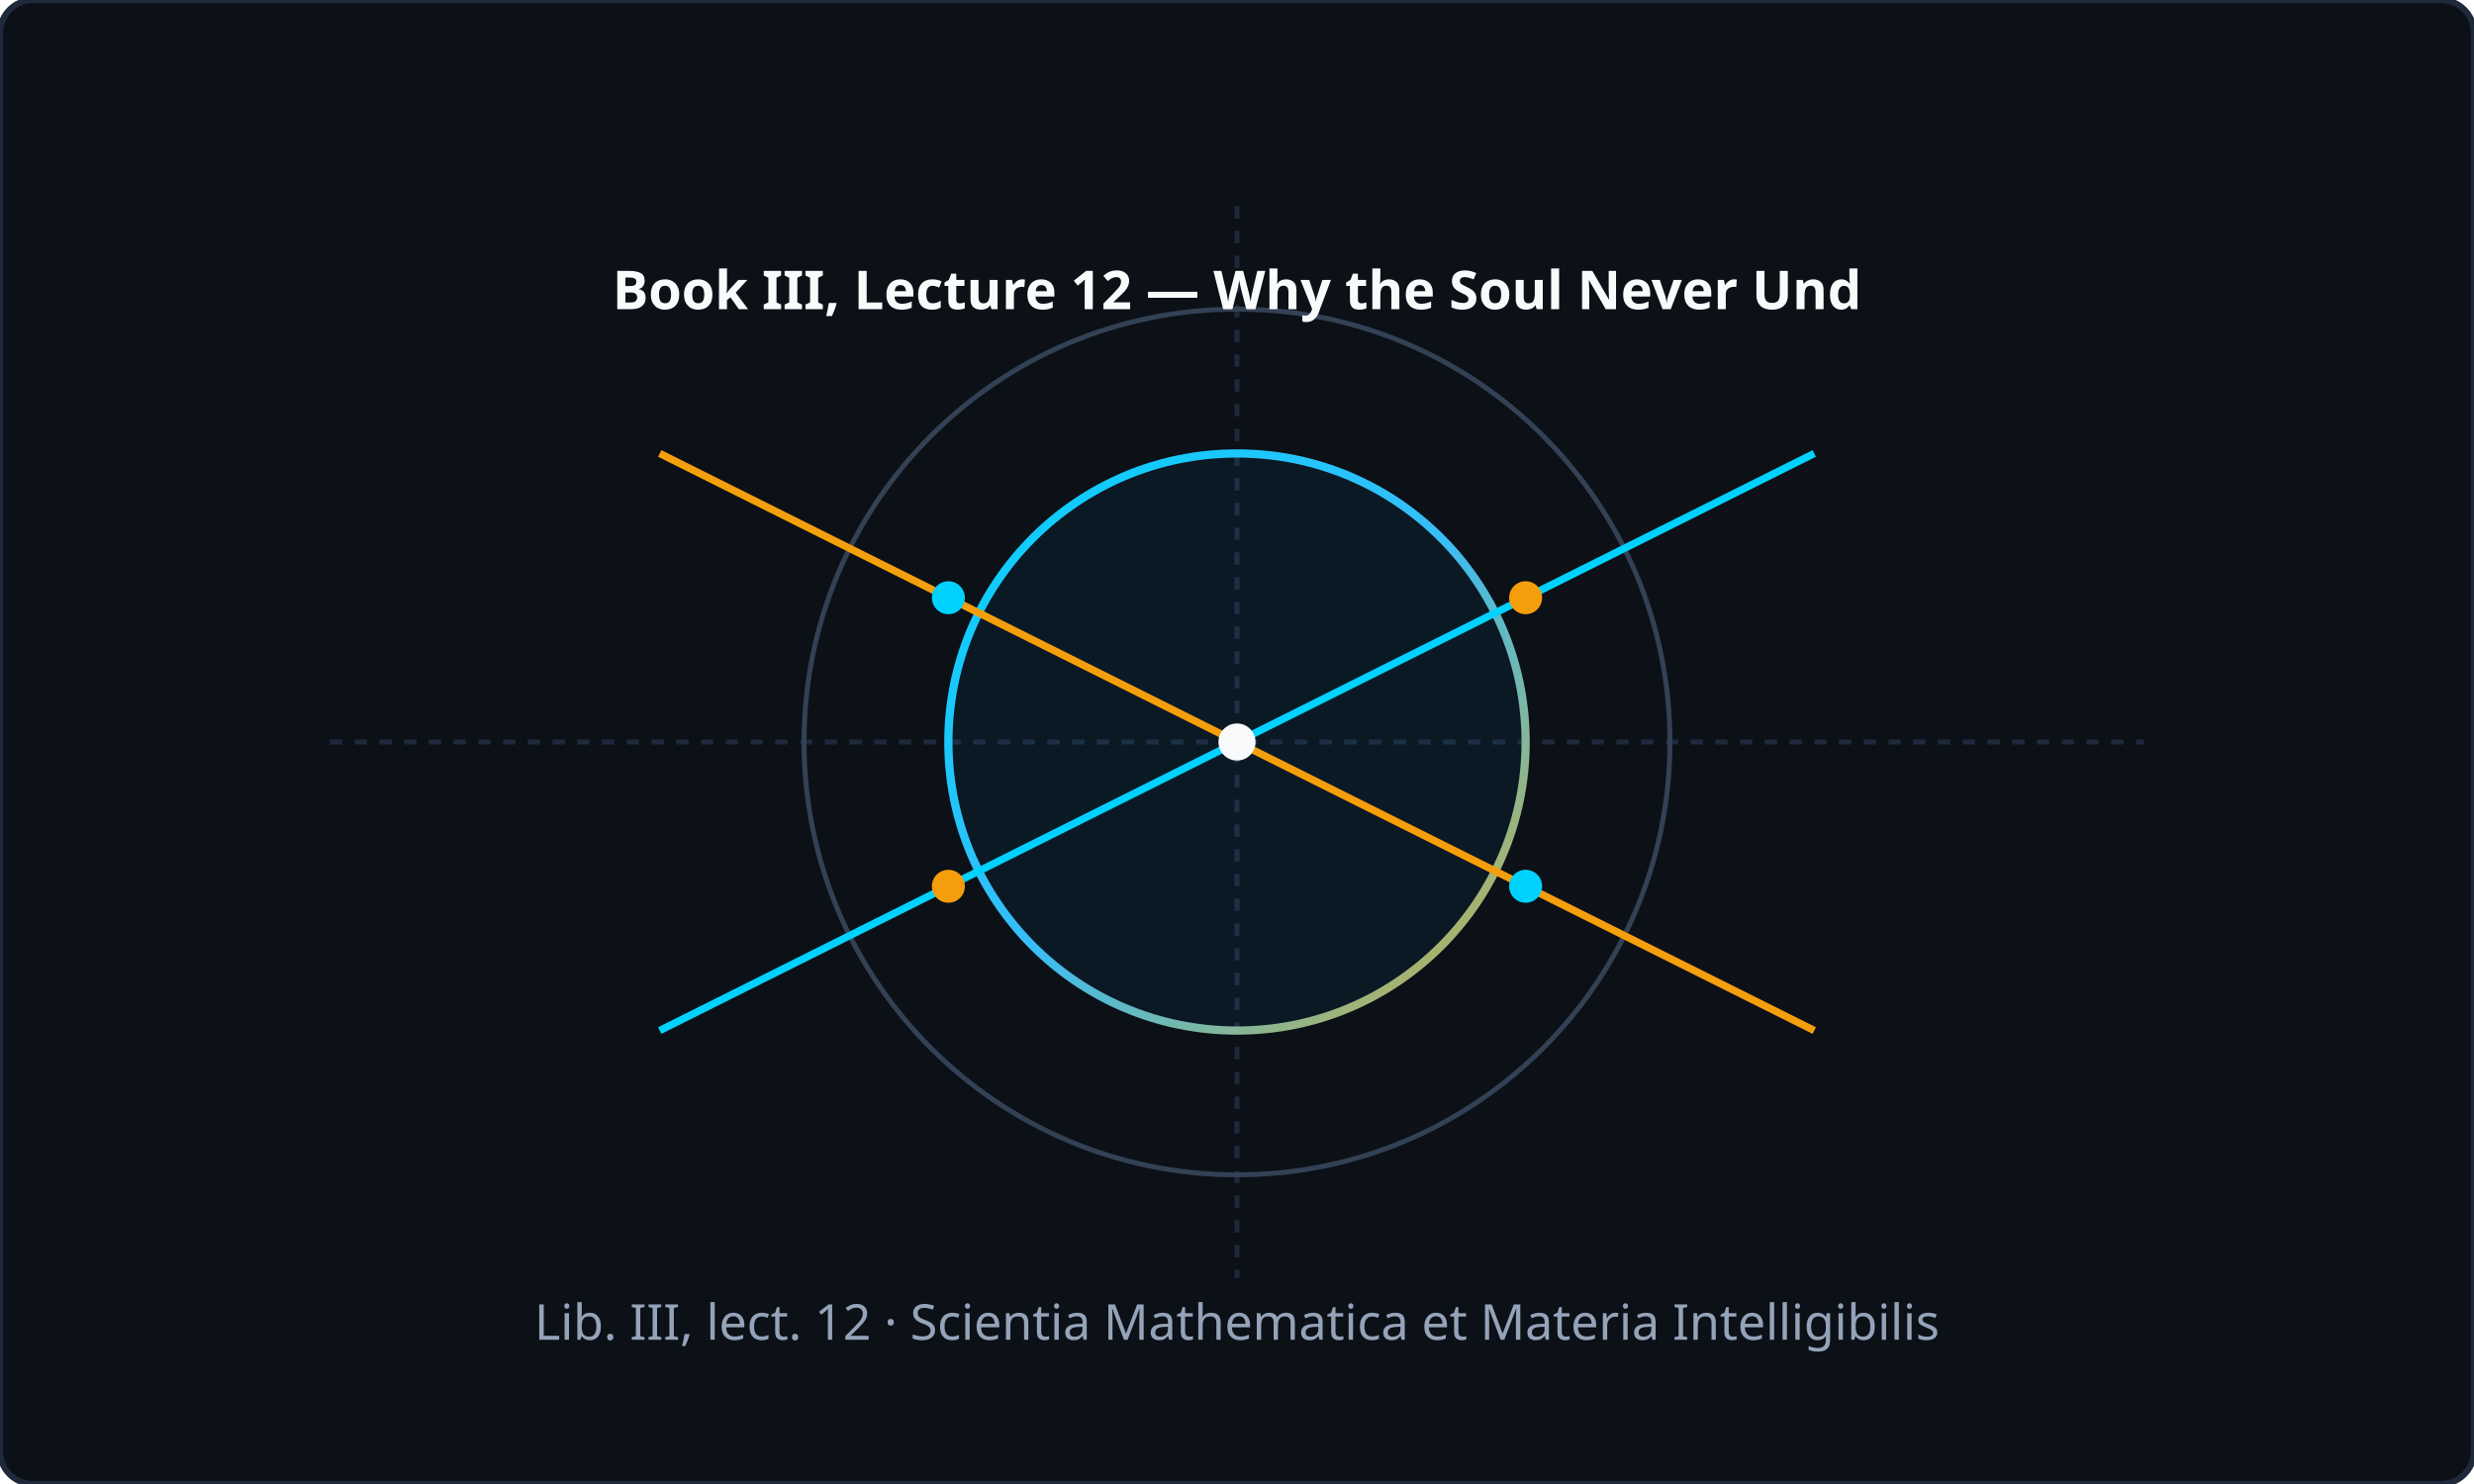
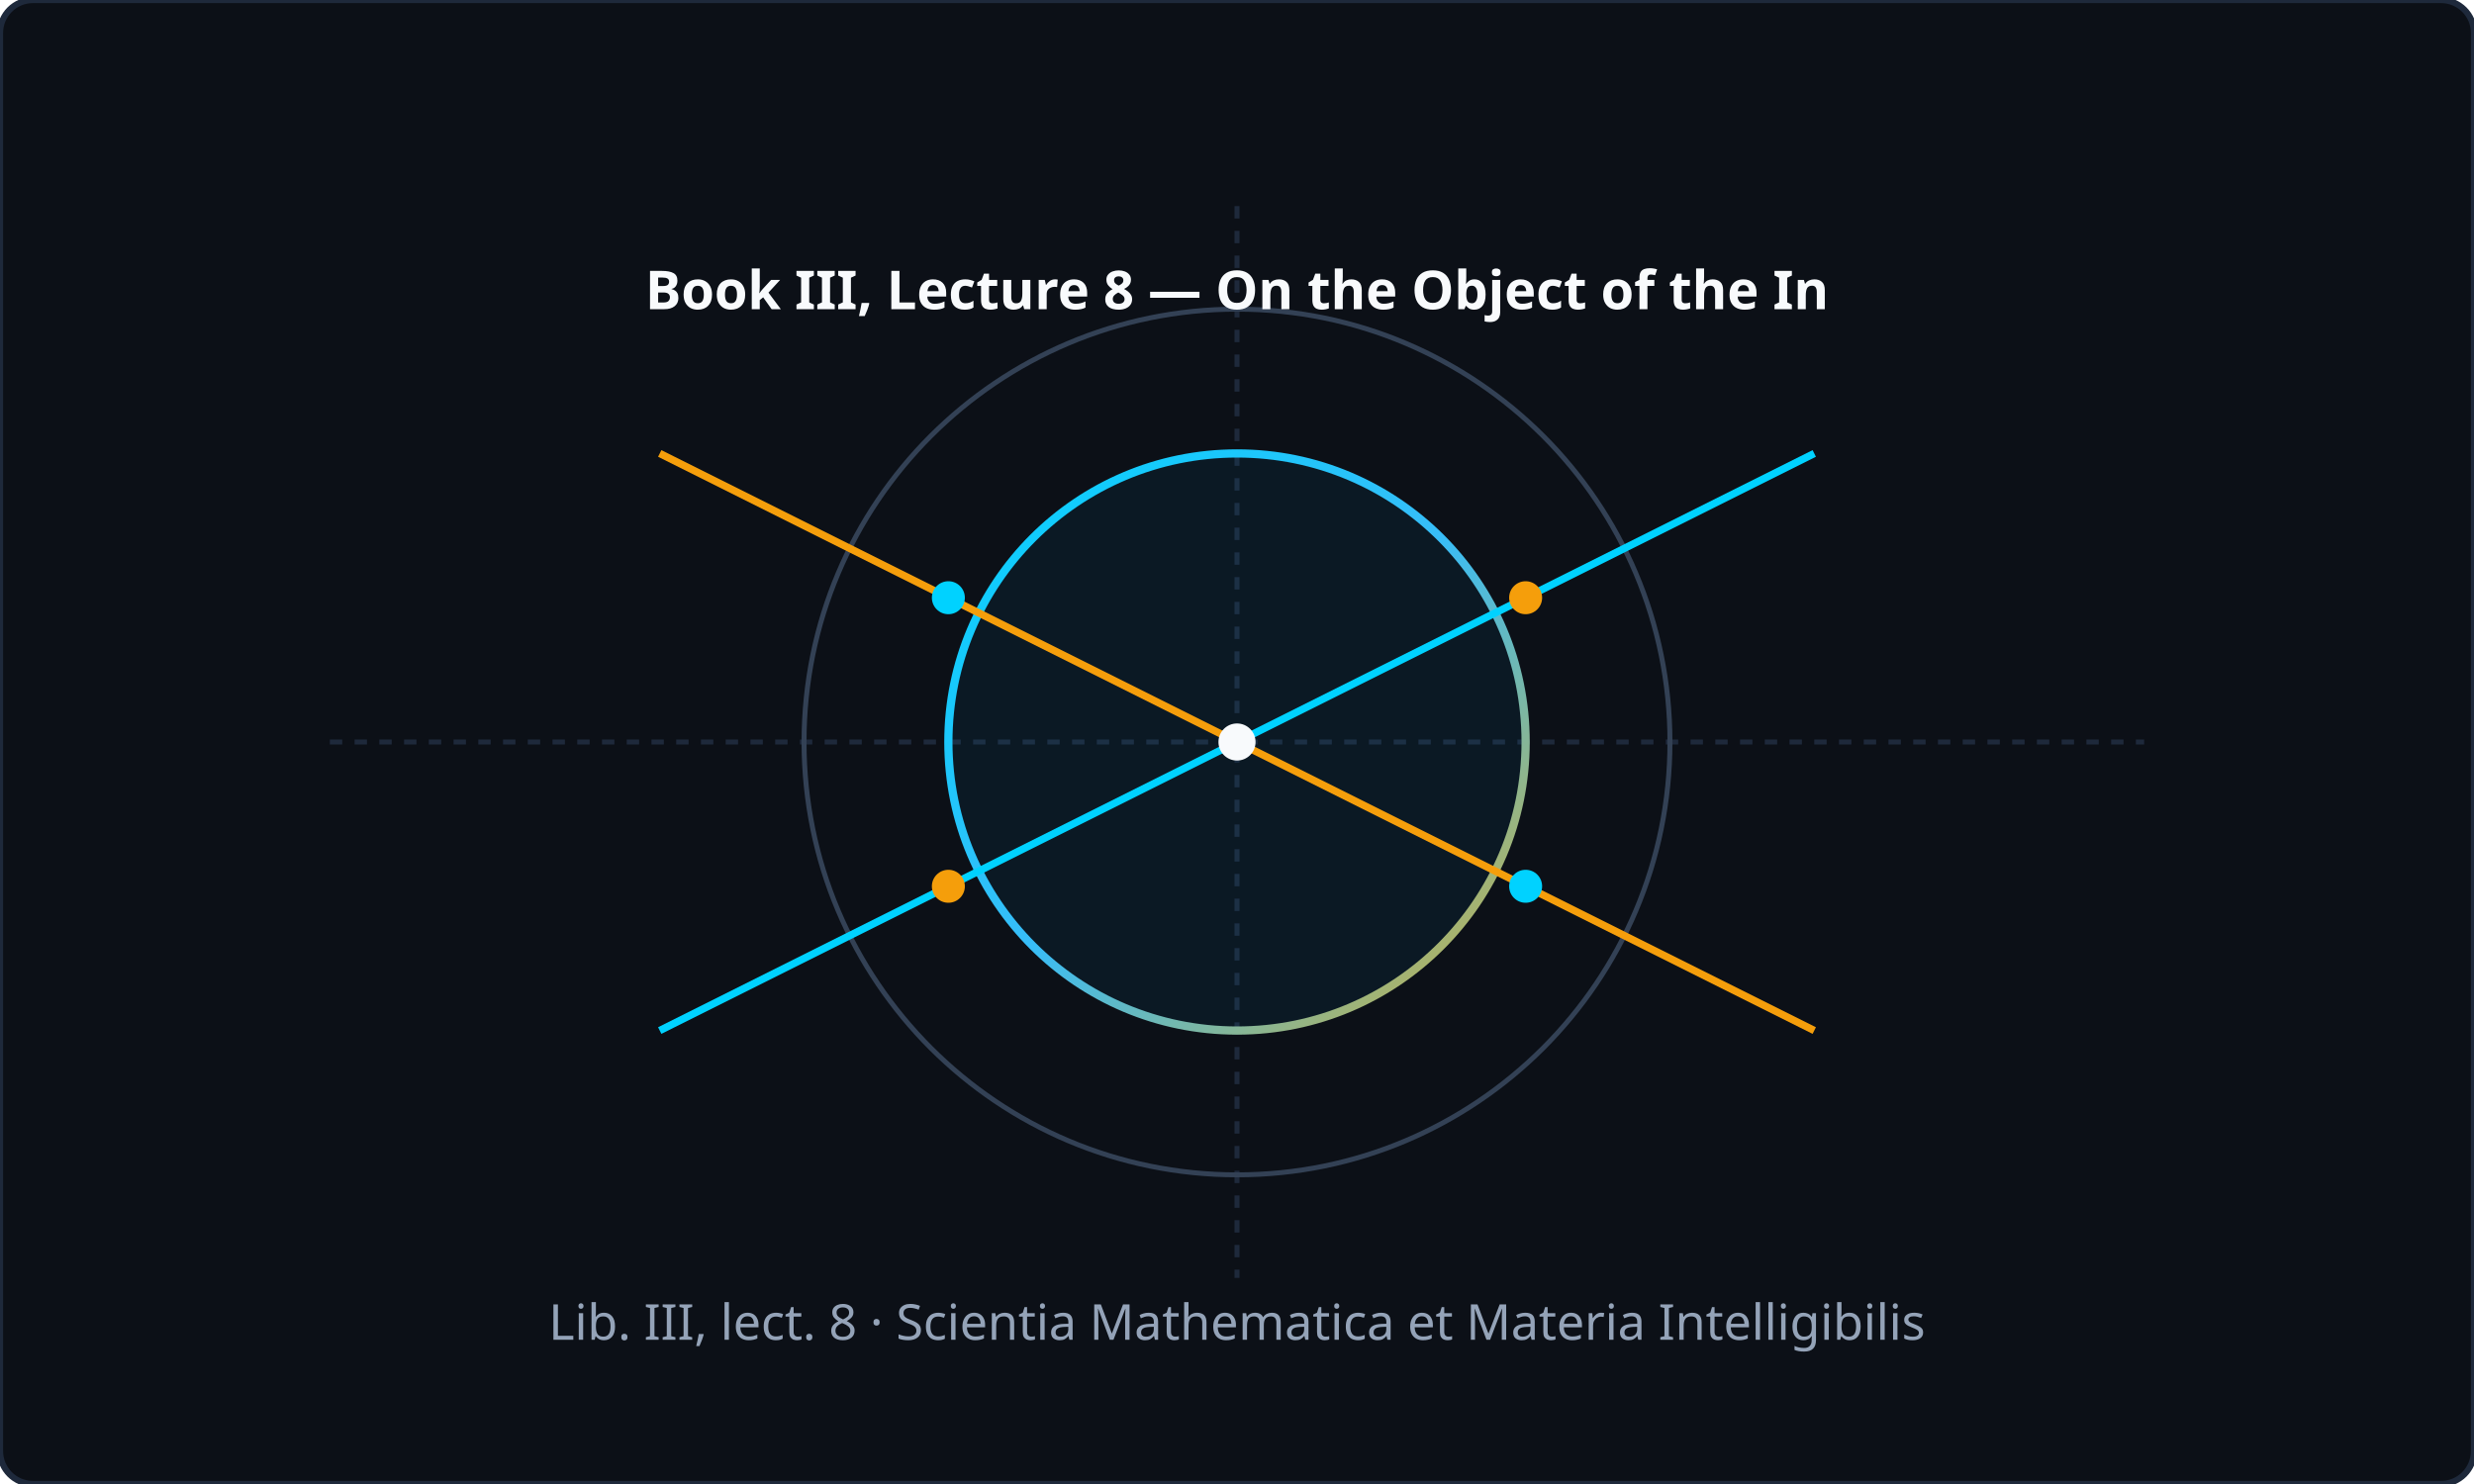
<svg xmlns="http://www.w3.org/2000/svg" viewBox="0 0 600 360" width="100%" height="auto">
  <rect width="600" height="360" rx="8" fill="#0c1017" stroke="#1e293b" stroke-width="1.5" />
  <defs>
    <linearGradient id="geomGrad" x1="0%" y1="0%" x2="100%" y2="100%">
      <stop offset="0%" stop-color="#00d2ff" />
      <stop offset="50%" stop-color="#38bdf8" />
      <stop offset="100%" stop-color="#d4af37" />
    </linearGradient>
  </defs>
  <line x1="80" y1="180" x2="520" y2="180" stroke="#1e293b" stroke-width="1.2" stroke-dasharray="3,3" />
  <line x1="300" y1="50" x2="300" y2="310" stroke="#1e293b" stroke-width="1.2" stroke-dasharray="3,3" />
  <circle cx="300" cy="180" r="105" fill="none" stroke="#334155" stroke-width="1.2" />
  <circle cx="300" cy="180" r="70" fill="#0284c7" fill-opacity="0.08" stroke="url(#geomGrad)" stroke-width="2" />
  <line x1="160" y1="110" x2="440" y2="250" stroke="#f59e0b" stroke-width="1.8" />
  <line x1="160" y1="250" x2="440" y2="110" stroke="#00d2ff" stroke-width="1.8" />
  <circle cx="300" cy="180" r="4.5" fill="#f8fafc" />
  <circle cx="230" cy="145" r="4" fill="#00d2ff" />
  <circle cx="370" cy="215" r="4" fill="#00d2ff" />
  <circle cx="230" cy="215" r="4" fill="#f59e0b" />
  <circle cx="370" cy="145" r="4" fill="#f59e0b" />
-   <text x="300" y="75" fill="#f8fafc" font-size="13" font-family="system-ui, sans-serif" text-anchor="middle" font-weight="600">Book III, Lecture 12 — Why the Soul Never Und</text>
-   <text x="300" y="325" fill="#94a3b8" font-size="12" font-family="system-ui, sans-serif" text-anchor="middle">Lib. III, lect. 12 · Scientia Mathematica et Materia Intelligibilis</text>
+   <text x="300" y="75" fill="#f8fafc" font-size="13" font-family="system-ui, sans-serif" text-anchor="middle" font-weight="600">Book III, Lecture 8 — On the Object of the In</text>
+   <text x="300" y="325" fill="#94a3b8" font-size="12" font-family="system-ui, sans-serif" text-anchor="middle">Lib. III, lect. 8 · Scientia Mathematica et Materia Intelligibilis</text>
</svg>
